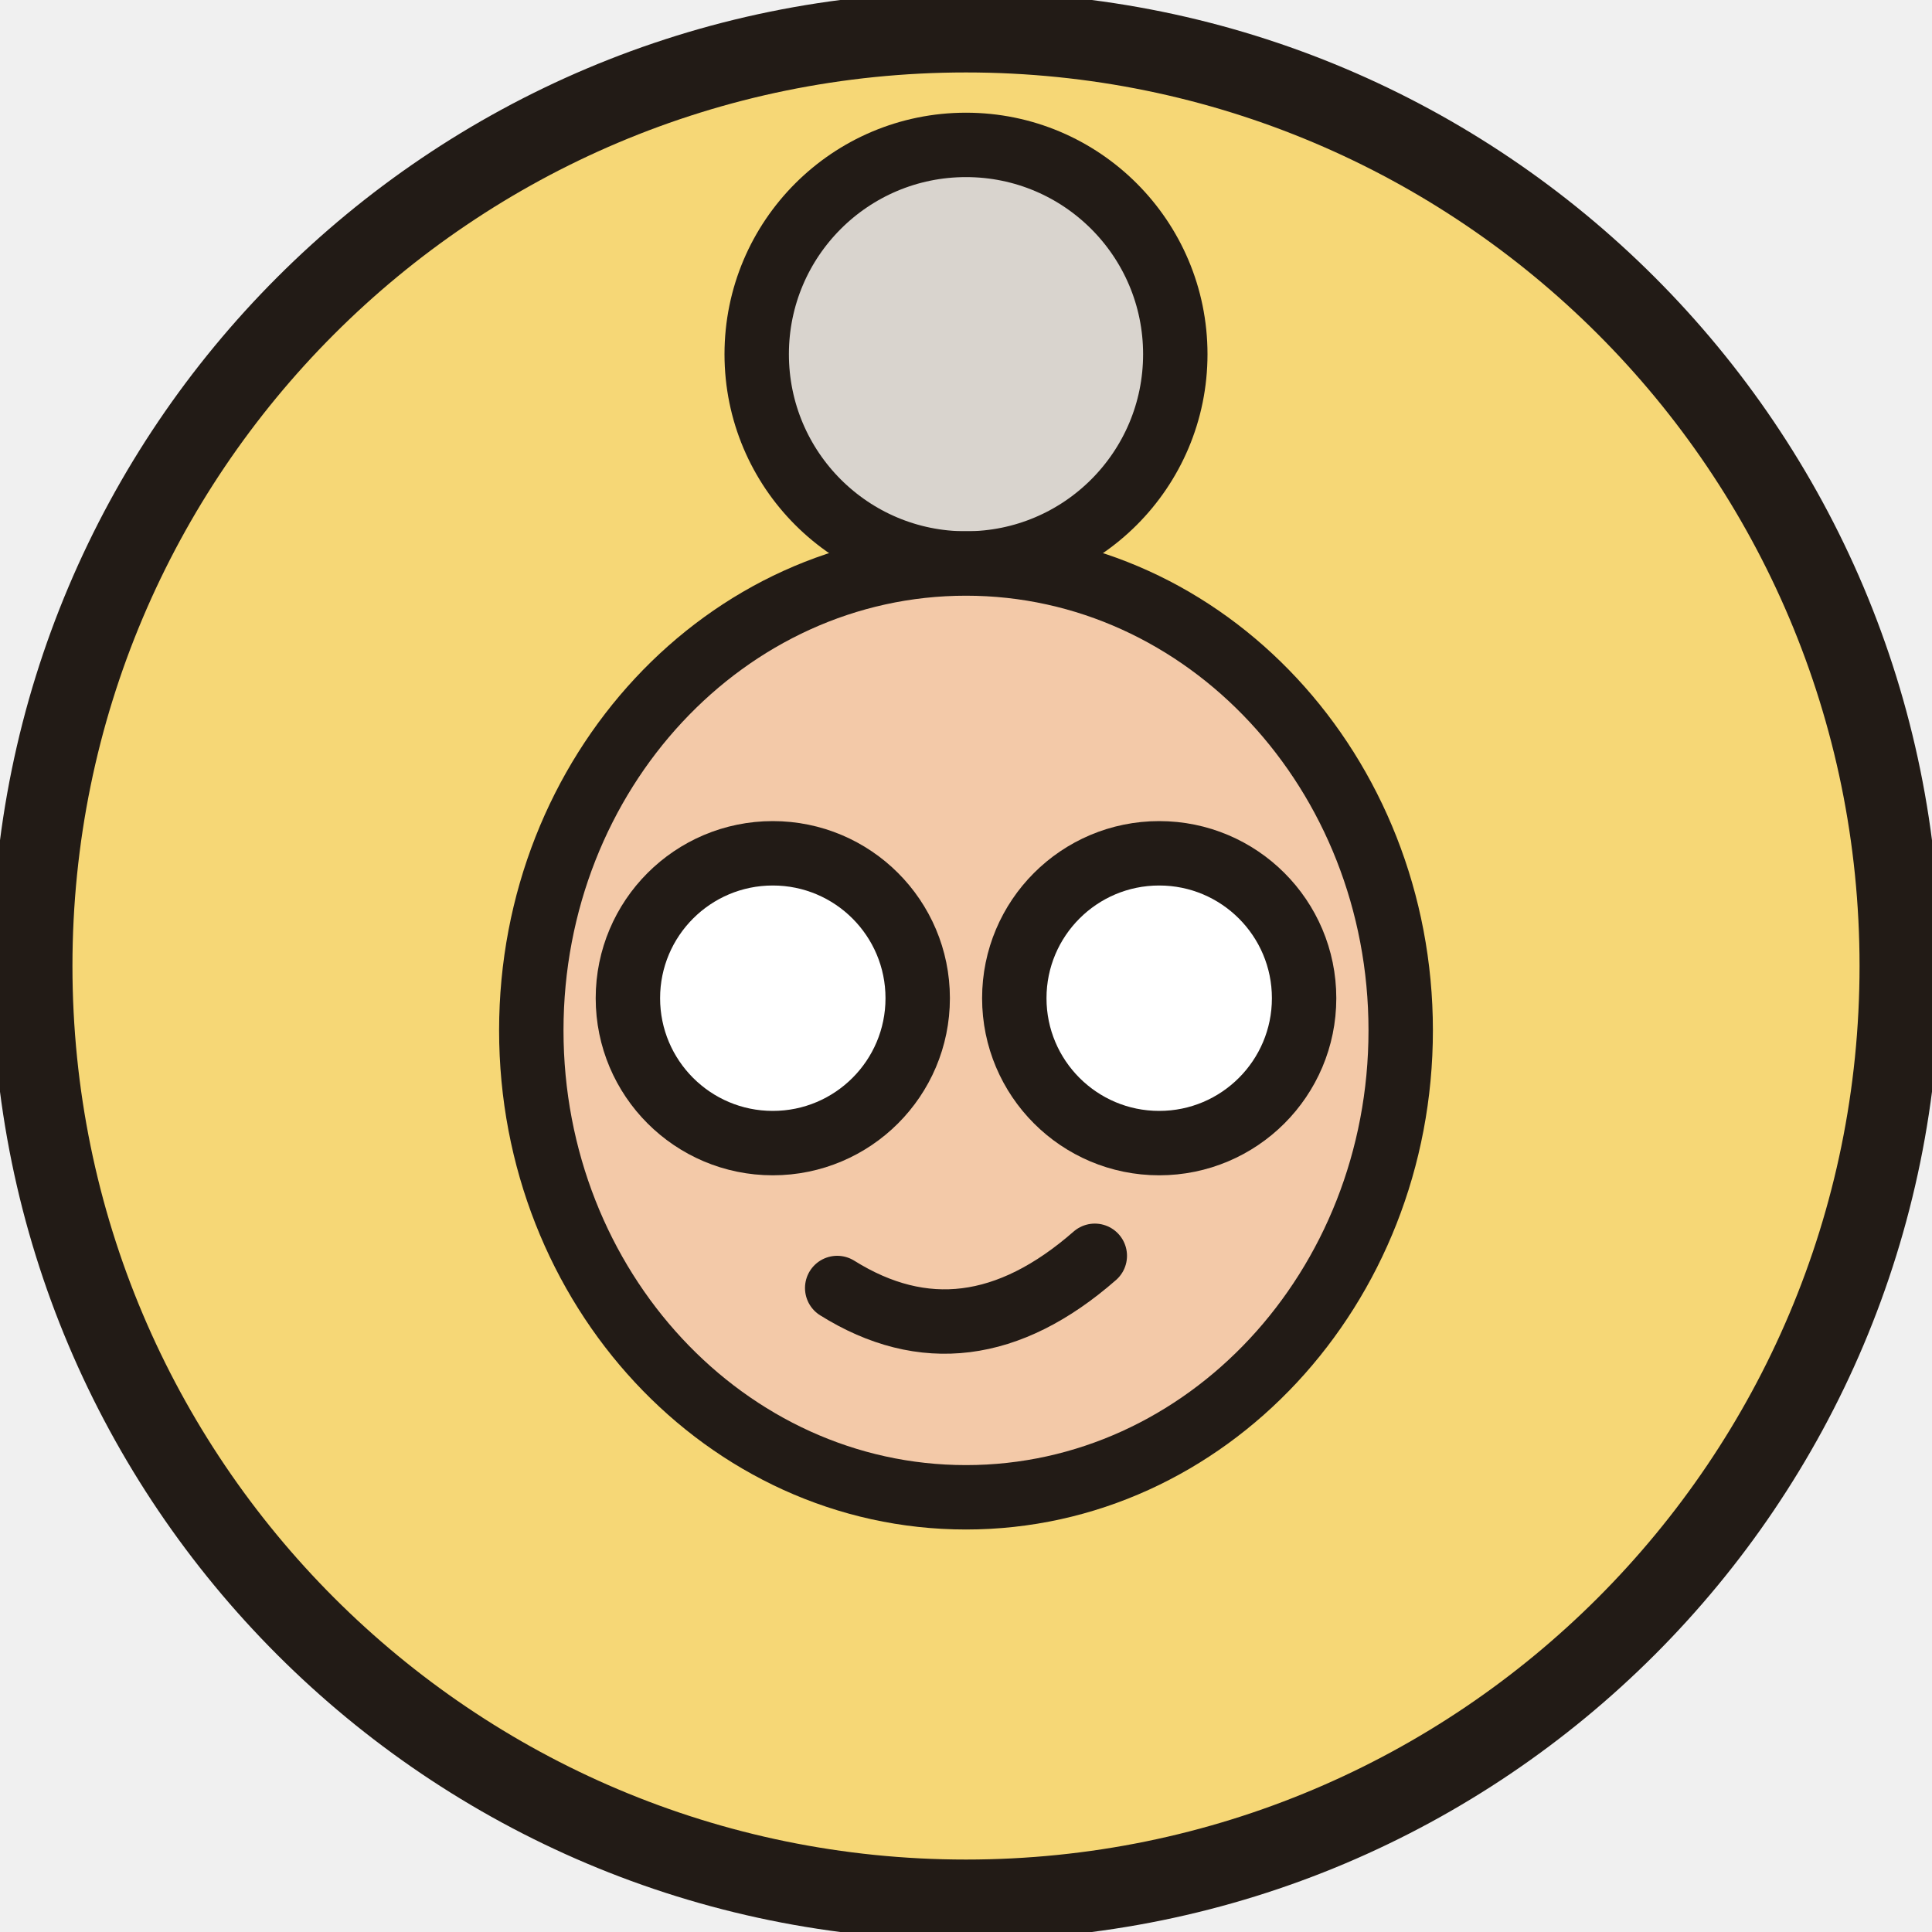
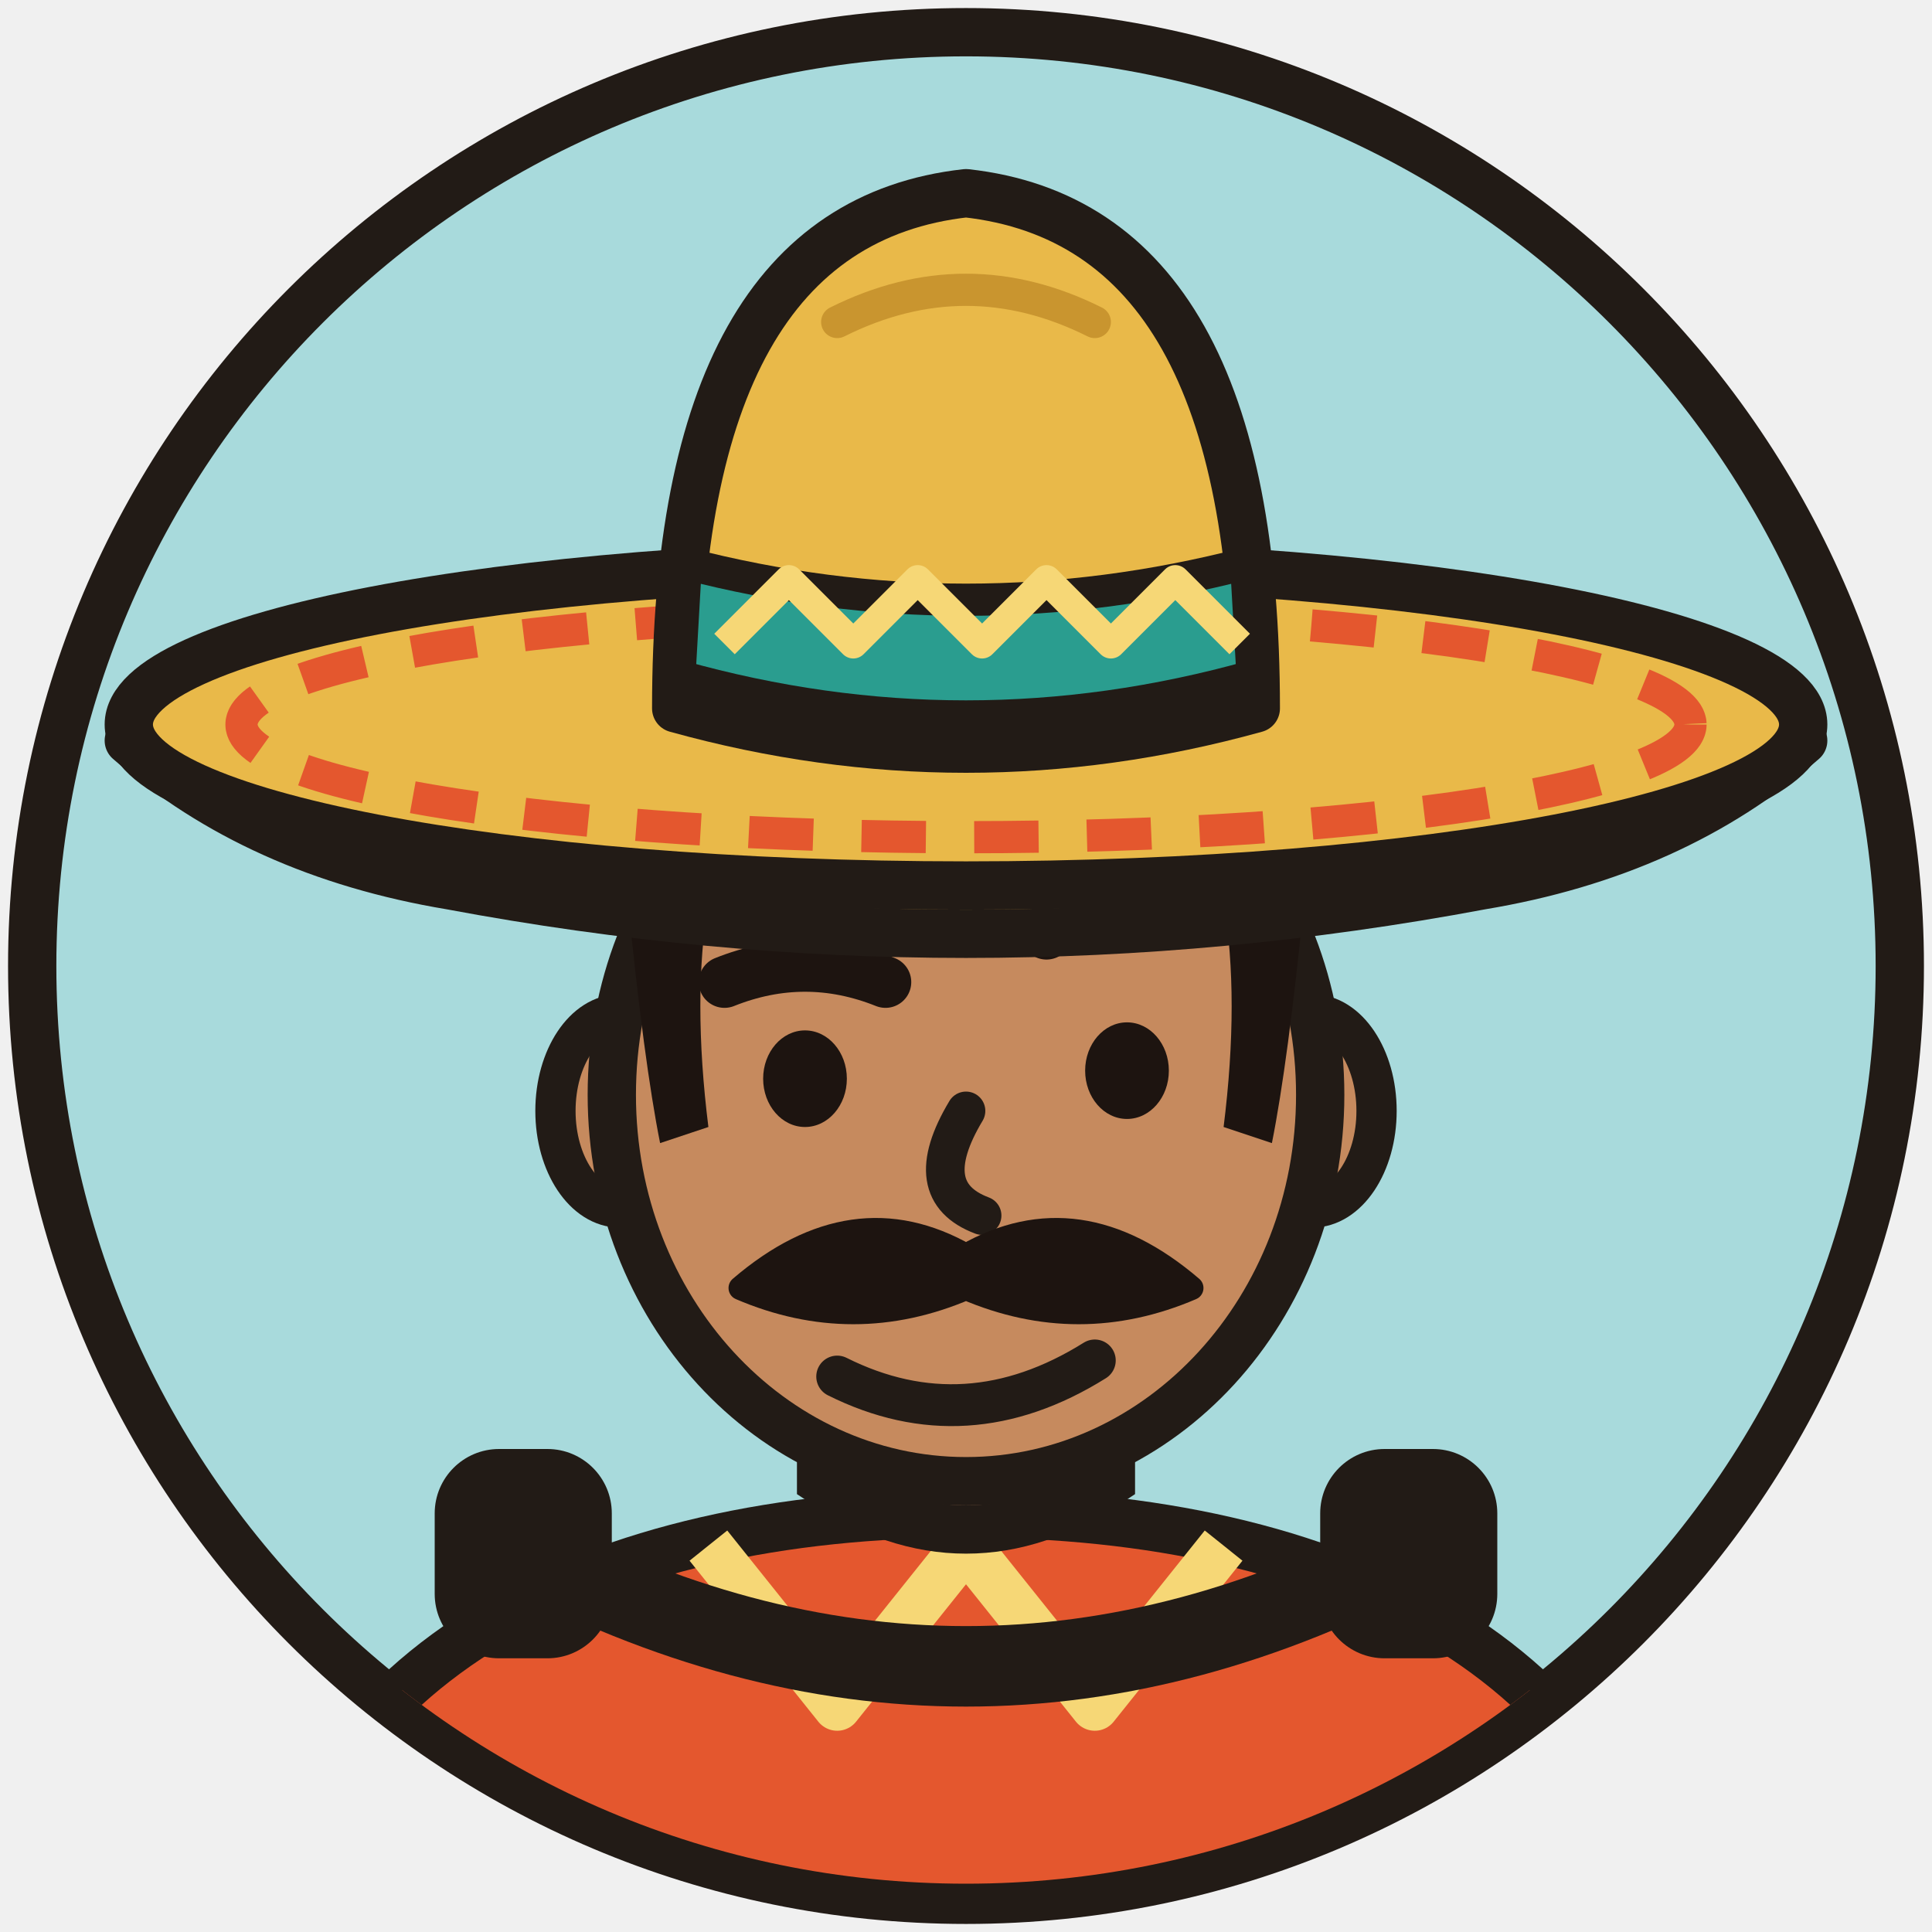
<svg xmlns="http://www.w3.org/2000/svg" viewBox="0 0 120 120">
-   <circle cx="60" cy="60" r="58" fill="#f6d776" stroke="#221b16" stroke-width="5" />
-   <circle cx="60" cy="22" r="13" fill="#d9d4ce" stroke="#221b16" stroke-width="4" />
-   <ellipse cx="60" cy="64" rx="27" ry="29" fill="#f3c9a8" stroke="#221b16" stroke-width="4" />
-   <circle cx="48" cy="62" r="9" fill="#fff" stroke="#221b16" stroke-width="4" />
-   <circle cx="72" cy="62" r="9" fill="#fff" stroke="#221b16" stroke-width="4" />
-   <path d="M52 80q8 5 16-2" stroke="#221b16" stroke-width="4" fill="none" stroke-linecap="round" />
+   <defs>
+     <clipPath id="pc">
+       <circle cx="60" cy="60" r="57" />
+     </clipPath>
+   </defs>
+   <circle cx="60" cy="60" r="58" fill="#a8dadc" stroke="#221b16" stroke-width="3" />
+   <g clip-path="url(#pc)">
+     <path d="M16 122c3-19 21-28 44-28s41 9 44 28z" fill="#e4572e" stroke="#221b16" stroke-width="3" />
+     <path d="M44 96l8 10 8-10 8 10 8-10" fill="none" stroke="#f6d776" stroke-width="3" stroke-linejoin="round" />
+     <path d="M51 82v10q9 6 18 0v-10" fill="#c68a5e" stroke="#221b16" stroke-width="3" />
+     <path d="M32 96q28 15 56 0" fill="none" stroke="#221b16" stroke-width="5" stroke-linecap="round" />
+     <rect x="27" y="90" width="11" height="13" rx="4" fill="#221b16" />
+     <rect x="82" y="90" width="11" height="13" rx="4" fill="#221b16" />
+   </g>
+   <ellipse cx="38.5" cy="69" rx="4" ry="6" fill="#c68a5e" stroke="#221b16" stroke-width="2.5" />
+   <ellipse cx="81.5" cy="69" rx="4" ry="6" fill="#c68a5e" stroke="#221b16" stroke-width="2.5" />
+   <ellipse cx="60" cy="68" rx="22" ry="24" fill="#c68a5e" stroke="#221b16" stroke-width="3" />
+   <path d="M39 56q1 10 2 15l3-1q-1-8 0-14zM81 56q-1 10-2 15l-3-1q1-8 0-14z" fill="#1d1410" />
+   <path d="M45 61q5-2 10 0" stroke="#1d1410" stroke-width="3.2" fill="none" stroke-linecap="round" />
+   <path d="M65 58q6-4 11-1" stroke="#1d1410" stroke-width="3.2" fill="none" stroke-linecap="round" />
+   <ellipse cx="50" cy="67" rx="2.6" ry="3" fill="#1d1410" />
+   <ellipse cx="70" cy="66.5" rx="2.6" ry="3" fill="#1d1410" />
+   <path d="M60 69q-3 5 1 6.5" stroke="#221b16" stroke-width="2.4" fill="none" stroke-linecap="round" />
+   <path d="M46 80q7-6 14-2q7-4 14 2q-7 3-14 0q-7 3-14 0z" fill="#1d1410" stroke="#1d1410" stroke-width="1.5" stroke-linejoin="round" />
+   <path d="M52 85.5q8 4 16-1" stroke="#221b16" stroke-width="2.6" fill="none" stroke-linecap="round" />
+   <g transform="translate(0 -6)">
+     <path d="M8 52q52 16 104 0q-8 7-20 9q-32 6-64 0q-12-2-20-9z" fill="#d9a441" stroke="#221b16" stroke-width="3" stroke-linejoin="round" />
+     <ellipse cx="60" cy="51" rx="52" ry="10" fill="#e9b949" stroke="#221b16" stroke-width="3" />
+     <ellipse cx="60" cy="51" rx="45" ry="7" fill="none" stroke="#e4572e" stroke-width="2" stroke-dasharray="4 3" />
+     <path d="M42 50q0-30 18-32q18 2 18 32q-18 5-36 0z" fill="#e9b949" stroke="#221b16" stroke-width="3" stroke-linejoin="round" />
+     <path d="M42.6 41q17.4 4.5 34.8 0l.4 7q-17.8 5-35.6 0z" fill="#2a9d8f" stroke="#221b16" stroke-width="2" />
+     <path d="M45 46l4-4 4 4 4-4 4 4 4-4 4 4 4-4 4 4" fill="none" stroke="#f6d776" stroke-width="1.8" stroke-linejoin="round" />
+     <path d="M52 26q8-4 16 0" stroke="#c9952f" stroke-width="2" fill="none" stroke-linecap="round" />
+   </g>
</svg>
